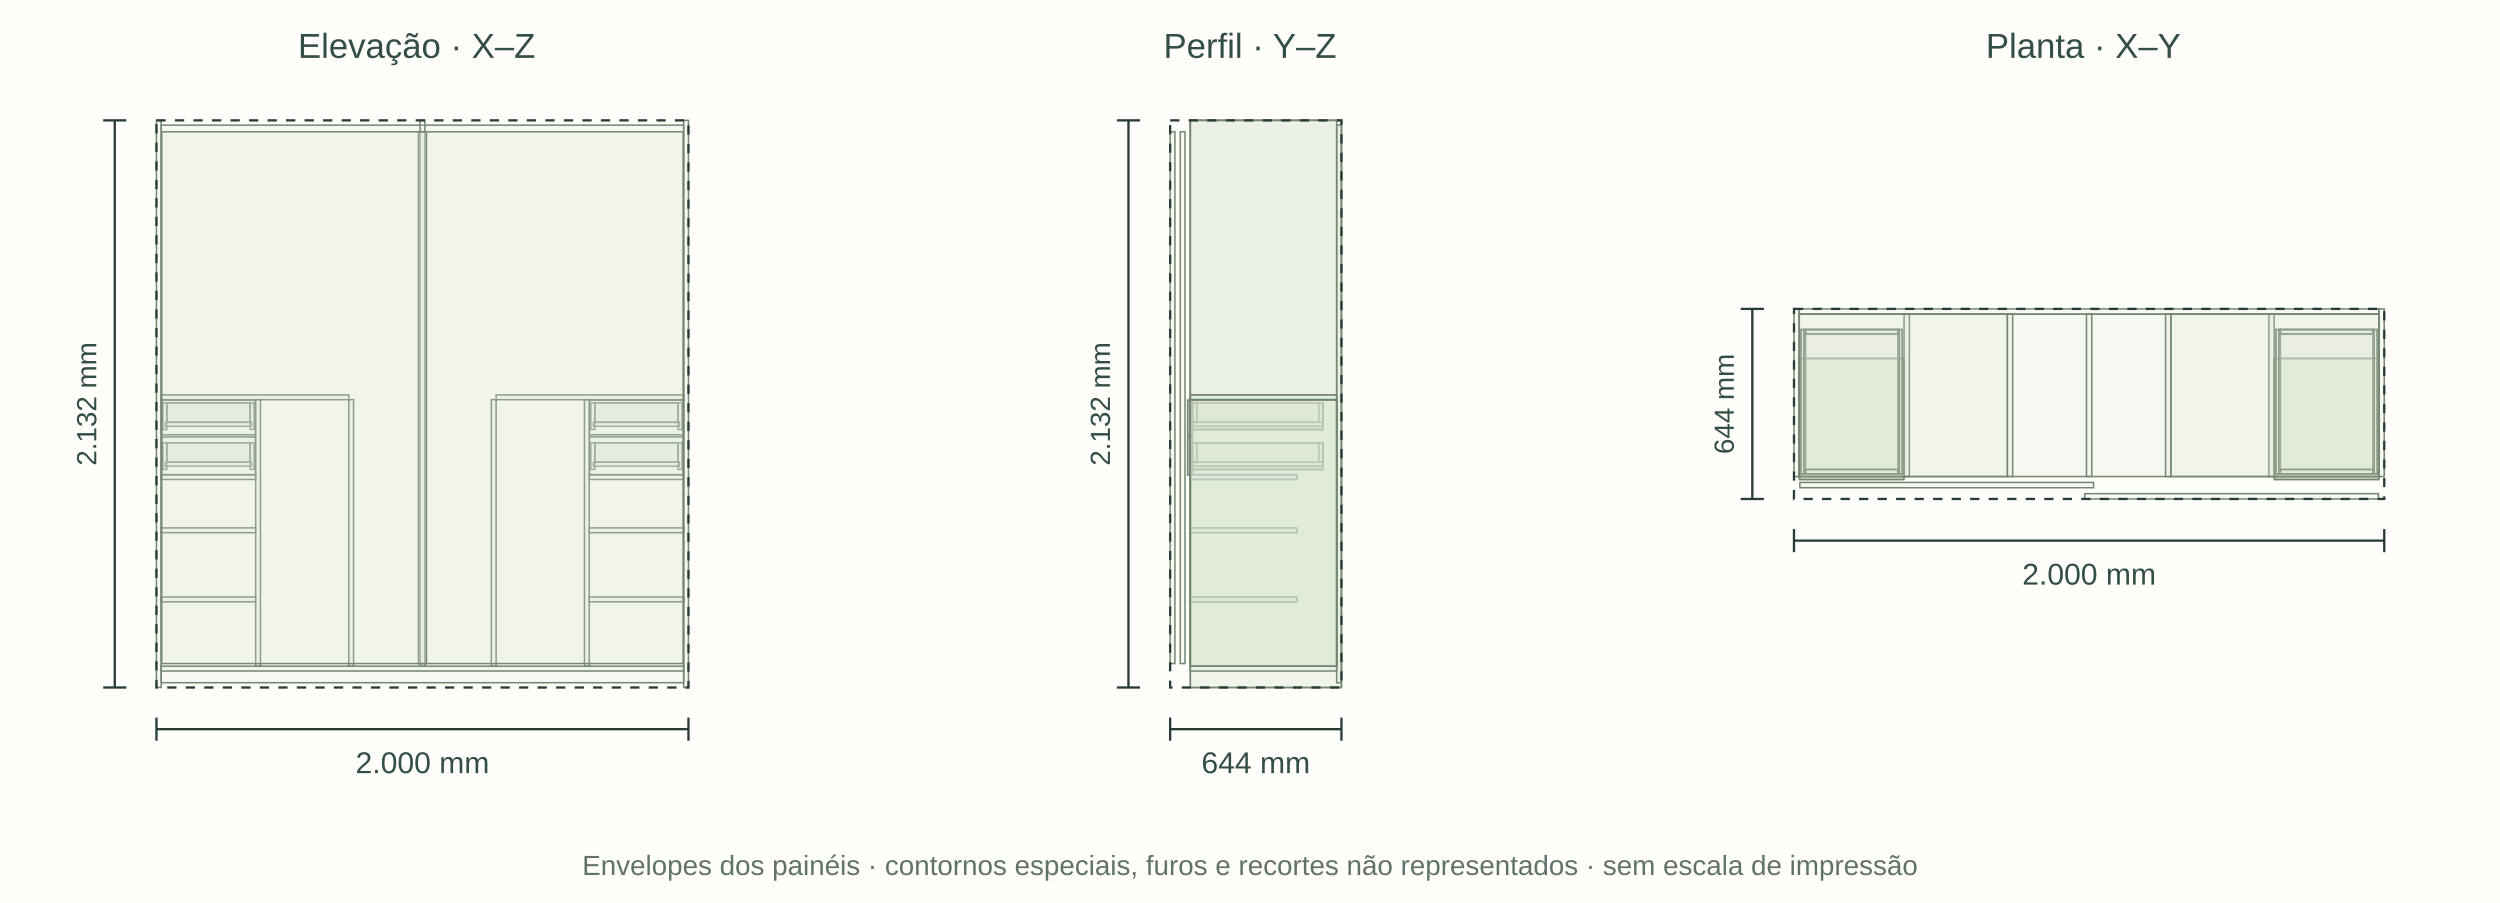
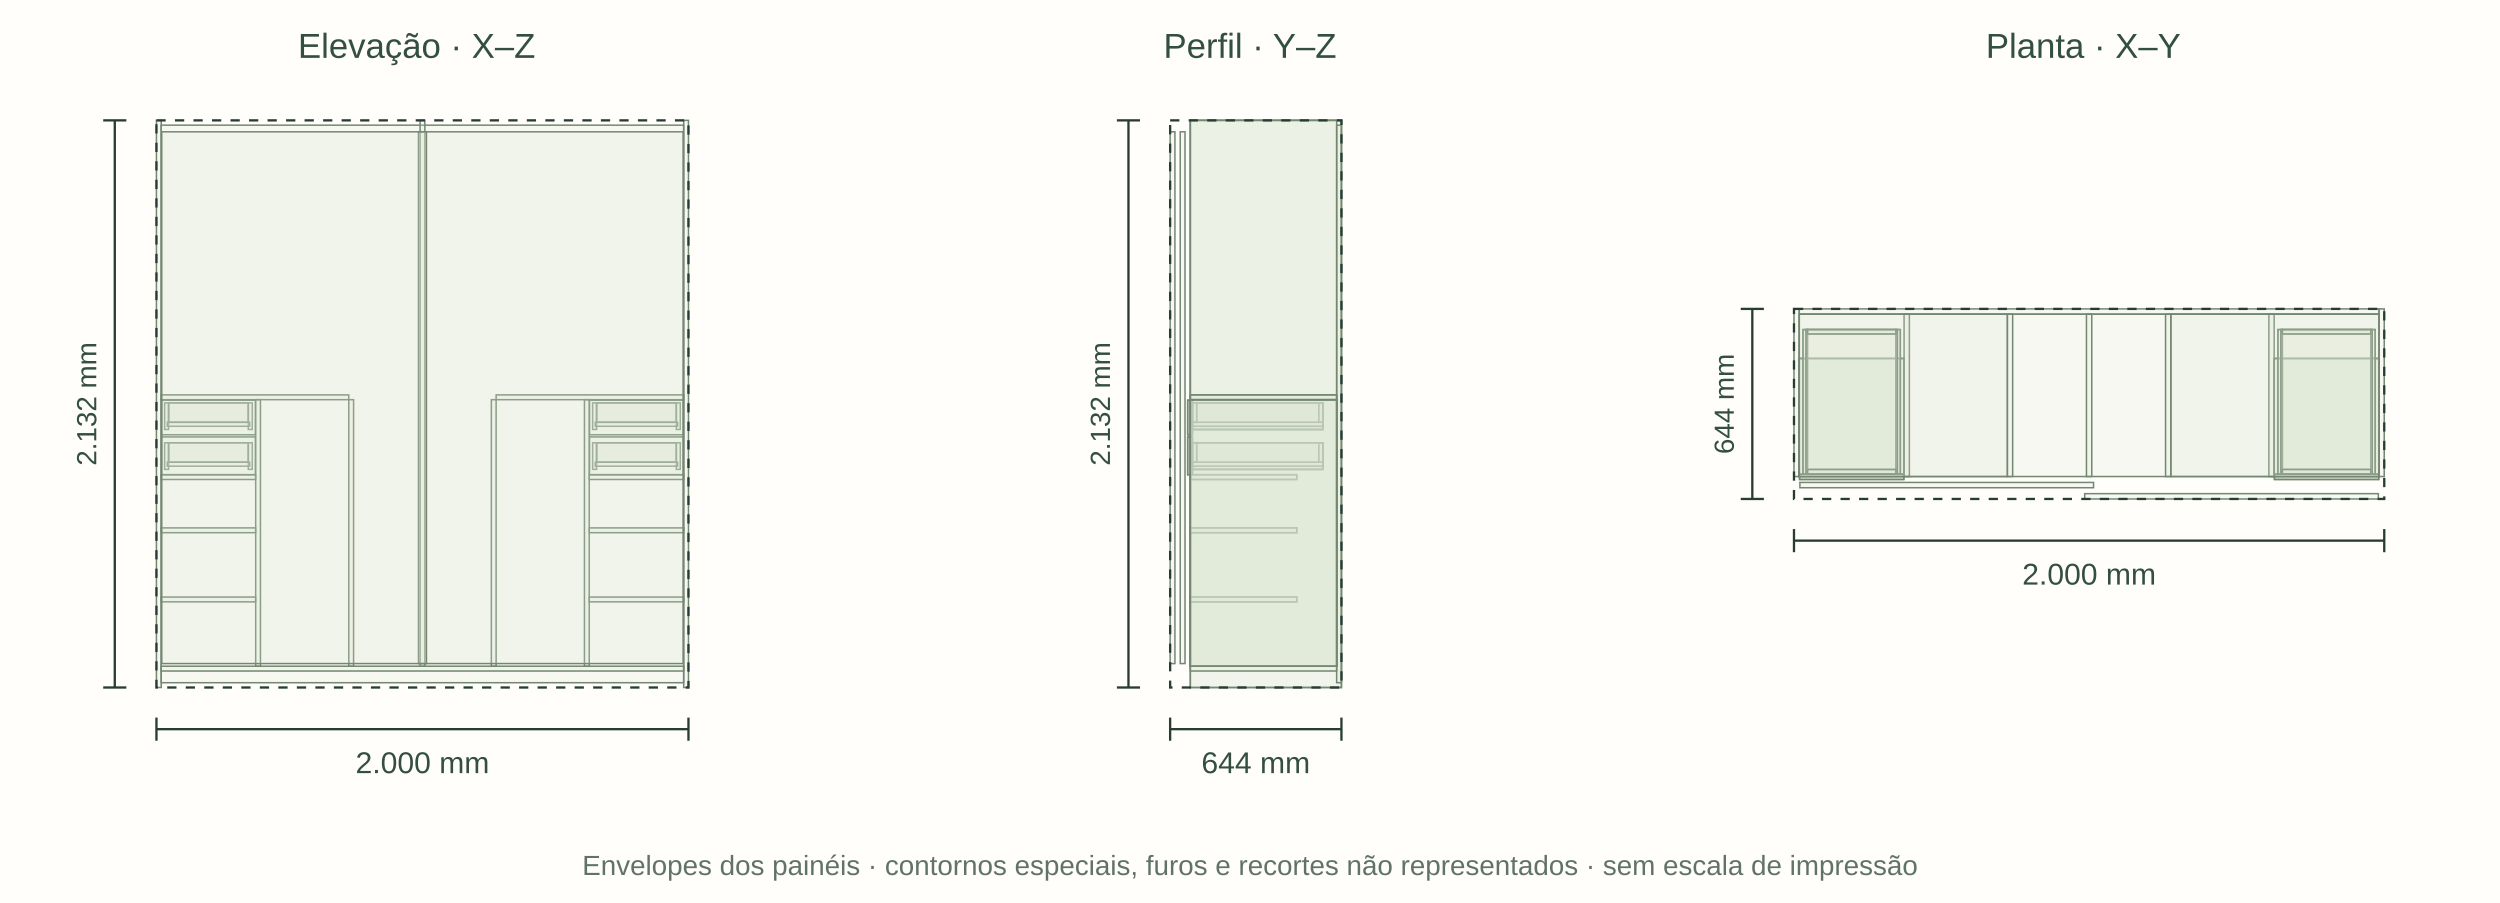
<svg xmlns="http://www.w3.org/2000/svg" viewBox="0 0 1080 390" role="img" aria-label="Esquemas de envelopes em três projeções, cotas nominais em milímetros">
  <rect width="1080" height="390" fill="#fffefa" />
  <g font-family="Arial" fill="#334e42">
    <text x="180" y="25" text-anchor="middle" font-size="15">Elevação · X–Z</text>
    <rect x="295.35" y="52.00" width="2.07" height="245.00" fill="#dce5d4" fill-opacity=".24" stroke="#738771" stroke-width=".65" />
    <rect x="67.58" y="52.00" width="2.07" height="245.00" fill="#dce5d4" fill-opacity=".24" stroke="#738771" stroke-width=".65" />
    <rect x="69.65" y="54.07" width="225.69" height="240.86" fill="#dce5d4" fill-opacity=".24" stroke="#738771" stroke-width=".65" />
    <rect x="69.65" y="287.81" width="225.69" height="2.07" fill="#dce5d4" fill-opacity=".24" stroke="#738771" stroke-width=".65" />
    <rect x="181.47" y="52.00" width="2.07" height="235.81" fill="#dce5d4" fill-opacity=".24" stroke="#738771" stroke-width=".65" />
    <rect x="254.55" y="257.93" width="40.80" height="2.07" fill="#dce5d4" fill-opacity=".24" stroke="#738771" stroke-width=".65" />
    <rect x="254.55" y="228.05" width="40.80" height="2.07" fill="#dce5d4" fill-opacity=".24" stroke="#738771" stroke-width=".65" />
    <rect x="254.55" y="205.07" width="40.80" height="2.07" fill="#dce5d4" fill-opacity=".24" stroke="#738771" stroke-width=".65" />
-     <rect x="292.93" y="191.28" width="1.72" height="11.49" fill="#dce5d4" fill-opacity=".24" stroke="#738771" stroke-width=".65" />
-     <rect x="255.24" y="191.28" width="1.72" height="11.49" fill="#dce5d4" fill-opacity=".24" stroke="#738771" stroke-width=".65" />
-     <rect x="256.39" y="199.67" width="37.12" height="1.72" fill="#dce5d4" fill-opacity=".24" stroke="#738771" stroke-width=".65" />
-     <rect x="256.97" y="191.28" width="35.97" height="8.39" fill="#dce5d4" fill-opacity=".24" stroke="#738771" stroke-width=".65" />
-     <rect x="256.97" y="191.28" width="35.97" height="8.39" fill="#dce5d4" fill-opacity=".24" stroke="#738771" stroke-width=".65" />
+     <rect x="292.16" y="191.28" width="1.72" height="11.49" fill="#dce5d4" fill-opacity=".24" stroke="#738771" stroke-width=".65" />
+     <rect x="256.01" y="191.28" width="1.72" height="11.49" fill="#dce5d4" fill-opacity=".24" stroke="#738771" stroke-width=".65" />
+     <rect x="257.16" y="199.67" width="35.58" height="1.72" fill="#dce5d4" fill-opacity=".24" stroke="#738771" stroke-width=".65" />
+     <rect x="257.74" y="191.28" width="34.43" height="8.39" fill="#dce5d4" fill-opacity=".24" stroke="#738771" stroke-width=".65" />
+     <rect x="257.74" y="191.28" width="34.43" height="8.39" fill="#dce5d4" fill-opacity=".24" stroke="#738771" stroke-width=".65" />
    <rect x="254.67" y="188.75" width="40.57" height="16.32" fill="#dce5d4" fill-opacity=".24" stroke="#738771" stroke-width=".65" />
-     <rect x="292.93" y="174.04" width="1.72" height="11.49" fill="#dce5d4" fill-opacity=".24" stroke="#738771" stroke-width=".65" />
-     <rect x="255.24" y="174.04" width="1.72" height="11.49" fill="#dce5d4" fill-opacity=".24" stroke="#738771" stroke-width=".65" />
-     <rect x="256.39" y="182.43" width="37.12" height="1.72" fill="#dce5d4" fill-opacity=".24" stroke="#738771" stroke-width=".65" />
-     <rect x="256.97" y="174.04" width="35.97" height="8.39" fill="#dce5d4" fill-opacity=".24" stroke="#738771" stroke-width=".65" />
-     <rect x="256.97" y="174.04" width="35.97" height="8.39" fill="#dce5d4" fill-opacity=".24" stroke="#738771" stroke-width=".65" />
+     <rect x="292.16" y="174.04" width="1.72" height="11.49" fill="#dce5d4" fill-opacity=".24" stroke="#738771" stroke-width=".65" />
+     <rect x="256.01" y="174.04" width="1.72" height="11.49" fill="#dce5d4" fill-opacity=".24" stroke="#738771" stroke-width=".65" />
+     <rect x="257.16" y="182.43" width="35.58" height="1.72" fill="#dce5d4" fill-opacity=".24" stroke="#738771" stroke-width=".65" />
+     <rect x="257.74" y="174.04" width="34.43" height="8.39" fill="#dce5d4" fill-opacity=".24" stroke="#738771" stroke-width=".65" />
+     <rect x="257.74" y="174.04" width="34.43" height="8.39" fill="#dce5d4" fill-opacity=".24" stroke="#738771" stroke-width=".65" />
    <rect x="254.67" y="172.89" width="40.57" height="14.94" fill="#dce5d4" fill-opacity=".24" stroke="#738771" stroke-width=".65" />
    <rect x="69.65" y="257.93" width="40.80" height="2.07" fill="#dce5d4" fill-opacity=".24" stroke="#738771" stroke-width=".65" />
    <rect x="69.65" y="228.05" width="40.80" height="2.07" fill="#dce5d4" fill-opacity=".24" stroke="#738771" stroke-width=".65" />
    <rect x="69.65" y="205.07" width="40.80" height="2.07" fill="#dce5d4" fill-opacity=".24" stroke="#738771" stroke-width=".65" />
-     <rect x="108.03" y="191.28" width="1.72" height="11.49" fill="#dce5d4" fill-opacity=".24" stroke="#738771" stroke-width=".65" />
-     <rect x="70.34" y="191.28" width="1.72" height="11.49" fill="#dce5d4" fill-opacity=".24" stroke="#738771" stroke-width=".65" />
-     <rect x="71.49" y="199.67" width="37.12" height="1.72" fill="#dce5d4" fill-opacity=".24" stroke="#738771" stroke-width=".65" />
-     <rect x="72.07" y="191.28" width="35.97" height="8.39" fill="#dce5d4" fill-opacity=".24" stroke="#738771" stroke-width=".65" />
-     <rect x="72.07" y="191.28" width="35.97" height="8.39" fill="#dce5d4" fill-opacity=".24" stroke="#738771" stroke-width=".65" />
+     <rect x="107.26" y="191.28" width="1.72" height="11.49" fill="#dce5d4" fill-opacity=".24" stroke="#738771" stroke-width=".65" />
+     <rect x="71.11" y="191.28" width="1.72" height="11.49" fill="#dce5d4" fill-opacity=".24" stroke="#738771" stroke-width=".65" />
+     <rect x="72.26" y="199.67" width="35.58" height="1.72" fill="#dce5d4" fill-opacity=".24" stroke="#738771" stroke-width=".65" />
+     <rect x="72.84" y="191.28" width="34.43" height="8.39" fill="#dce5d4" fill-opacity=".24" stroke="#738771" stroke-width=".65" />
+     <rect x="72.84" y="191.28" width="34.43" height="8.39" fill="#dce5d4" fill-opacity=".24" stroke="#738771" stroke-width=".65" />
    <rect x="69.77" y="188.75" width="40.57" height="16.32" fill="#dce5d4" fill-opacity=".24" stroke="#738771" stroke-width=".65" />
-     <rect x="108.03" y="174.04" width="1.72" height="11.49" fill="#dce5d4" fill-opacity=".24" stroke="#738771" stroke-width=".65" />
-     <rect x="70.34" y="174.04" width="1.72" height="11.49" fill="#dce5d4" fill-opacity=".24" stroke="#738771" stroke-width=".65" />
-     <rect x="71.49" y="182.43" width="37.12" height="1.72" fill="#dce5d4" fill-opacity=".24" stroke="#738771" stroke-width=".65" />
-     <rect x="72.07" y="174.04" width="35.97" height="8.39" fill="#dce5d4" fill-opacity=".24" stroke="#738771" stroke-width=".65" />
-     <rect x="72.07" y="174.04" width="35.97" height="8.39" fill="#dce5d4" fill-opacity=".24" stroke="#738771" stroke-width=".65" />
+     <rect x="107.26" y="174.04" width="1.72" height="11.49" fill="#dce5d4" fill-opacity=".24" stroke="#738771" stroke-width=".65" />
+     <rect x="71.11" y="174.04" width="1.72" height="11.49" fill="#dce5d4" fill-opacity=".24" stroke="#738771" stroke-width=".65" />
+     <rect x="72.26" y="182.43" width="35.58" height="1.72" fill="#dce5d4" fill-opacity=".24" stroke="#738771" stroke-width=".65" />
+     <rect x="72.84" y="174.04" width="34.43" height="8.39" fill="#dce5d4" fill-opacity=".24" stroke="#738771" stroke-width=".65" />
+     <rect x="72.84" y="174.04" width="34.43" height="8.39" fill="#dce5d4" fill-opacity=".24" stroke="#738771" stroke-width=".65" />
    <rect x="69.77" y="172.89" width="40.57" height="14.94" fill="#dce5d4" fill-opacity=".24" stroke="#738771" stroke-width=".65" />
    <rect x="252.48" y="172.66" width="2.07" height="115.15" fill="#dce5d4" fill-opacity=".24" stroke="#738771" stroke-width=".65" />
    <rect x="212.26" y="172.66" width="2.07" height="115.15" fill="#dce5d4" fill-opacity=".24" stroke="#738771" stroke-width=".65" />
    <rect x="150.67" y="172.66" width="2.07" height="115.15" fill="#dce5d4" fill-opacity=".24" stroke="#738771" stroke-width=".65" />
    <rect x="110.45" y="172.66" width="2.07" height="115.15" fill="#dce5d4" fill-opacity=".24" stroke="#738771" stroke-width=".65" />
    <rect x="214.33" y="170.59" width="81.02" height="2.07" fill="#dce5d4" fill-opacity=".24" stroke="#738771" stroke-width=".65" />
    <rect x="69.65" y="170.59" width="81.02" height="2.07" fill="#dce5d4" fill-opacity=".24" stroke="#738771" stroke-width=".65" />
    <rect x="180.78" y="56.94" width="114.34" height="229.72" fill="#dce5d4" fill-opacity=".24" stroke="#738771" stroke-width=".65" />
    <rect x="69.88" y="56.94" width="114.34" height="229.72" fill="#dce5d4" fill-opacity=".24" stroke="#738771" stroke-width=".65" />
    <rect x="67.58" y="52.00" width="229.83" height="245.00" fill="none" stroke="#263c35" stroke-dasharray="4 4" />
    <path d="M67.584,310.0v10 M67.584,315.0h229.831 m0,-5v10" stroke="#263c35" fill="none" />
    <text x="182.5" y="334.0" text-anchor="middle" font-size="13">2.000 mm</text>
    <path d="M44.584,52h10 M49.584,52v245 m-5,0h10" stroke="#263c35" fill="none" />
    <text transform="translate(41.58443,174.5) rotate(-90)" text-anchor="middle" font-size="12">2.132 mm</text>
  </g>
  <g font-family="Arial" fill="#334e42">
    <text x="540" y="25" text-anchor="middle" font-size="15">Perfil · Y–Z</text>
    <rect x="514.23" y="52.00" width="65.27" height="245.00" fill="#dce5d4" fill-opacity=".24" stroke="#738771" stroke-width=".65" />
    <rect x="514.23" y="52.00" width="65.27" height="245.00" fill="#dce5d4" fill-opacity=".24" stroke="#738771" stroke-width=".65" />
    <rect x="577.43" y="54.07" width="2.07" height="240.86" fill="#dce5d4" fill-opacity=".24" stroke="#738771" stroke-width=".65" />
    <rect x="514.23" y="287.81" width="63.20" height="2.07" fill="#dce5d4" fill-opacity=".24" stroke="#738771" stroke-width=".65" />
    <rect x="514.23" y="52.00" width="63.20" height="235.81" fill="#dce5d4" fill-opacity=".24" stroke="#738771" stroke-width=".65" />
    <rect x="514.23" y="257.93" width="45.97" height="2.07" fill="#dce5d4" fill-opacity=".24" stroke="#738771" stroke-width=".65" />
    <rect x="514.23" y="228.05" width="45.97" height="2.07" fill="#dce5d4" fill-opacity=".24" stroke="#738771" stroke-width=".65" />
    <rect x="514.23" y="205.07" width="45.97" height="2.07" fill="#dce5d4" fill-opacity=".24" stroke="#738771" stroke-width=".65" />
    <rect x="515.15" y="191.28" width="56.31" height="11.49" fill="#dce5d4" fill-opacity=".24" stroke="#738771" stroke-width=".65" />
    <rect x="515.15" y="191.28" width="56.31" height="11.49" fill="#dce5d4" fill-opacity=".24" stroke="#738771" stroke-width=".65" />
    <rect x="515.15" y="199.67" width="56.31" height="1.72" fill="#dce5d4" fill-opacity=".24" stroke="#738771" stroke-width=".65" />
    <rect x="569.73" y="191.28" width="1.72" height="8.39" fill="#dce5d4" fill-opacity=".24" stroke="#738771" stroke-width=".65" />
    <rect x="515.15" y="191.28" width="1.84" height="8.39" fill="#dce5d4" fill-opacity=".24" stroke="#738771" stroke-width=".65" />
    <rect x="513.08" y="188.75" width="2.07" height="16.32" fill="#dce5d4" fill-opacity=".24" stroke="#738771" stroke-width=".65" />
    <rect x="515.15" y="174.04" width="56.31" height="11.49" fill="#dce5d4" fill-opacity=".24" stroke="#738771" stroke-width=".65" />
    <rect x="515.15" y="174.04" width="56.31" height="11.49" fill="#dce5d4" fill-opacity=".24" stroke="#738771" stroke-width=".65" />
    <rect x="515.15" y="182.43" width="56.31" height="1.72" fill="#dce5d4" fill-opacity=".24" stroke="#738771" stroke-width=".65" />
    <rect x="569.73" y="174.04" width="1.72" height="8.39" fill="#dce5d4" fill-opacity=".24" stroke="#738771" stroke-width=".65" />
    <rect x="515.15" y="174.04" width="1.84" height="8.39" fill="#dce5d4" fill-opacity=".24" stroke="#738771" stroke-width=".65" />
    <rect x="513.08" y="172.89" width="2.07" height="14.94" fill="#dce5d4" fill-opacity=".24" stroke="#738771" stroke-width=".65" />
    <rect x="514.23" y="257.93" width="45.97" height="2.07" fill="#dce5d4" fill-opacity=".24" stroke="#738771" stroke-width=".65" />
    <rect x="514.23" y="228.05" width="45.97" height="2.07" fill="#dce5d4" fill-opacity=".24" stroke="#738771" stroke-width=".65" />
    <rect x="514.23" y="205.07" width="45.97" height="2.07" fill="#dce5d4" fill-opacity=".24" stroke="#738771" stroke-width=".65" />
    <rect x="515.15" y="191.28" width="56.31" height="11.49" fill="#dce5d4" fill-opacity=".24" stroke="#738771" stroke-width=".65" />
    <rect x="515.15" y="191.28" width="56.31" height="11.49" fill="#dce5d4" fill-opacity=".24" stroke="#738771" stroke-width=".65" />
    <rect x="515.15" y="199.67" width="56.31" height="1.72" fill="#dce5d4" fill-opacity=".24" stroke="#738771" stroke-width=".65" />
    <rect x="569.73" y="191.28" width="1.72" height="8.39" fill="#dce5d4" fill-opacity=".24" stroke="#738771" stroke-width=".65" />
    <rect x="515.15" y="191.28" width="1.84" height="8.39" fill="#dce5d4" fill-opacity=".24" stroke="#738771" stroke-width=".65" />
    <rect x="513.08" y="188.75" width="2.07" height="16.32" fill="#dce5d4" fill-opacity=".24" stroke="#738771" stroke-width=".65" />
    <rect x="515.15" y="174.04" width="56.31" height="11.49" fill="#dce5d4" fill-opacity=".24" stroke="#738771" stroke-width=".65" />
    <rect x="515.15" y="174.04" width="56.31" height="11.49" fill="#dce5d4" fill-opacity=".24" stroke="#738771" stroke-width=".65" />
    <rect x="515.15" y="182.43" width="56.31" height="1.72" fill="#dce5d4" fill-opacity=".24" stroke="#738771" stroke-width=".65" />
    <rect x="569.73" y="174.04" width="1.72" height="8.39" fill="#dce5d4" fill-opacity=".24" stroke="#738771" stroke-width=".65" />
    <rect x="515.15" y="174.04" width="1.84" height="8.39" fill="#dce5d4" fill-opacity=".24" stroke="#738771" stroke-width=".65" />
    <rect x="513.08" y="172.89" width="2.07" height="14.94" fill="#dce5d4" fill-opacity=".24" stroke="#738771" stroke-width=".65" />
    <rect x="514.23" y="172.66" width="63.20" height="115.15" fill="#dce5d4" fill-opacity=".24" stroke="#738771" stroke-width=".65" />
    <rect x="514.23" y="172.66" width="63.20" height="115.15" fill="#dce5d4" fill-opacity=".24" stroke="#738771" stroke-width=".65" />
    <rect x="514.23" y="172.66" width="63.20" height="115.15" fill="#dce5d4" fill-opacity=".24" stroke="#738771" stroke-width=".65" />
    <rect x="514.23" y="172.66" width="63.20" height="115.15" fill="#dce5d4" fill-opacity=".24" stroke="#738771" stroke-width=".65" />
    <rect x="514.23" y="170.59" width="63.20" height="2.07" fill="#dce5d4" fill-opacity=".24" stroke="#738771" stroke-width=".65" />
    <rect x="514.23" y="170.59" width="63.20" height="2.07" fill="#dce5d4" fill-opacity=".24" stroke="#738771" stroke-width=".65" />
    <rect x="505.50" y="56.94" width="2.07" height="229.72" fill="#dce5d4" fill-opacity=".24" stroke="#738771" stroke-width=".65" />
    <rect x="509.86" y="56.94" width="2.07" height="229.72" fill="#dce5d4" fill-opacity=".24" stroke="#738771" stroke-width=".65" />
    <rect x="505.50" y="52.00" width="74.01" height="245.00" fill="none" stroke="#263c35" stroke-dasharray="4 4" />
    <path d="M505.497,310.0v10 M505.497,315.0h74.006 m0,-5v10" stroke="#263c35" fill="none" />
    <text x="542.5" y="334.0" text-anchor="middle" font-size="13">644 mm</text>
    <path d="M482.497,52h10 M487.497,52v245 m-5,0h10" stroke="#263c35" fill="none" />
    <text transform="translate(479.4972,174.5) rotate(-90)" text-anchor="middle" font-size="12">2.132 mm</text>
  </g>
  <g font-family="Arial" fill="#334e42">
    <text x="900" y="25" text-anchor="middle" font-size="15">Planta · X–Y</text>
    <rect x="1027.70" y="133.44" width="2.29" height="72.42" fill="#dce5d4" fill-opacity=".24" stroke="#738771" stroke-width=".65" />
    <rect x="775.00" y="133.44" width="2.29" height="72.42" fill="#dce5d4" fill-opacity=".24" stroke="#738771" stroke-width=".65" />
    <rect x="777.29" y="133.44" width="250.41" height="2.29" fill="#dce5d4" fill-opacity=".24" stroke="#738771" stroke-width=".65" />
    <rect x="777.29" y="135.74" width="250.41" height="70.12" fill="#dce5d4" fill-opacity=".24" stroke="#738771" stroke-width=".65" />
    <rect x="901.35" y="135.74" width="2.29" height="70.12" fill="#dce5d4" fill-opacity=".24" stroke="#738771" stroke-width=".65" />
    <rect x="982.44" y="154.87" width="45.26" height="51.00" fill="#dce5d4" fill-opacity=".24" stroke="#738771" stroke-width=".65" />
    <rect x="982.44" y="154.87" width="45.26" height="51.00" fill="#dce5d4" fill-opacity=".24" stroke="#738771" stroke-width=".65" />
    <rect x="982.44" y="154.87" width="45.26" height="51.00" fill="#dce5d4" fill-opacity=".24" stroke="#738771" stroke-width=".65" />
-     <rect x="1025.03" y="142.37" width="1.91" height="62.48" fill="#dce5d4" fill-opacity=".24" stroke="#738771" stroke-width=".65" />
-     <rect x="983.21" y="142.37" width="1.91" height="62.48" fill="#dce5d4" fill-opacity=".24" stroke="#738771" stroke-width=".65" />
-     <rect x="984.48" y="142.37" width="41.18" height="62.48" fill="#dce5d4" fill-opacity=".24" stroke="#738771" stroke-width=".65" />
-     <rect x="985.12" y="142.37" width="39.91" height="1.91" fill="#dce5d4" fill-opacity=".24" stroke="#738771" stroke-width=".65" />
-     <rect x="985.12" y="202.81" width="39.91" height="2.04" fill="#dce5d4" fill-opacity=".24" stroke="#738771" stroke-width=".65" />
+     <rect x="1024.17" y="142.37" width="1.91" height="62.48" fill="#dce5d4" fill-opacity=".24" stroke="#738771" stroke-width=".65" />
+     <rect x="984.06" y="142.37" width="1.91" height="62.48" fill="#dce5d4" fill-opacity=".24" stroke="#738771" stroke-width=".65" />
+     <rect x="985.34" y="142.37" width="39.47" height="62.48" fill="#dce5d4" fill-opacity=".24" stroke="#738771" stroke-width=".65" />
+     <rect x="985.97" y="142.37" width="38.20" height="1.91" fill="#dce5d4" fill-opacity=".24" stroke="#738771" stroke-width=".65" />
+     <rect x="985.97" y="202.81" width="38.20" height="2.04" fill="#dce5d4" fill-opacity=".24" stroke="#738771" stroke-width=".65" />
    <rect x="982.57" y="204.84" width="45.01" height="2.29" fill="#dce5d4" fill-opacity=".24" stroke="#738771" stroke-width=".65" />
-     <rect x="1025.03" y="142.37" width="1.91" height="62.48" fill="#dce5d4" fill-opacity=".24" stroke="#738771" stroke-width=".65" />
-     <rect x="983.21" y="142.37" width="1.91" height="62.48" fill="#dce5d4" fill-opacity=".24" stroke="#738771" stroke-width=".65" />
-     <rect x="984.48" y="142.37" width="41.18" height="62.48" fill="#dce5d4" fill-opacity=".24" stroke="#738771" stroke-width=".65" />
-     <rect x="985.12" y="142.37" width="39.91" height="1.91" fill="#dce5d4" fill-opacity=".24" stroke="#738771" stroke-width=".65" />
-     <rect x="985.12" y="202.81" width="39.91" height="2.04" fill="#dce5d4" fill-opacity=".24" stroke="#738771" stroke-width=".65" />
+     <rect x="1024.17" y="142.37" width="1.91" height="62.48" fill="#dce5d4" fill-opacity=".24" stroke="#738771" stroke-width=".65" />
+     <rect x="984.06" y="142.37" width="1.91" height="62.48" fill="#dce5d4" fill-opacity=".24" stroke="#738771" stroke-width=".65" />
+     <rect x="985.34" y="142.37" width="39.47" height="62.48" fill="#dce5d4" fill-opacity=".24" stroke="#738771" stroke-width=".65" />
+     <rect x="985.97" y="142.37" width="38.20" height="1.91" fill="#dce5d4" fill-opacity=".24" stroke="#738771" stroke-width=".65" />
+     <rect x="985.97" y="202.81" width="38.20" height="2.04" fill="#dce5d4" fill-opacity=".24" stroke="#738771" stroke-width=".65" />
    <rect x="982.57" y="204.84" width="45.01" height="2.29" fill="#dce5d4" fill-opacity=".24" stroke="#738771" stroke-width=".65" />
    <rect x="777.29" y="154.87" width="45.26" height="51.00" fill="#dce5d4" fill-opacity=".24" stroke="#738771" stroke-width=".65" />
    <rect x="777.29" y="154.87" width="45.26" height="51.00" fill="#dce5d4" fill-opacity=".24" stroke="#738771" stroke-width=".65" />
    <rect x="777.29" y="154.87" width="45.26" height="51.00" fill="#dce5d4" fill-opacity=".24" stroke="#738771" stroke-width=".65" />
-     <rect x="819.88" y="142.37" width="1.91" height="62.48" fill="#dce5d4" fill-opacity=".24" stroke="#738771" stroke-width=".65" />
-     <rect x="778.06" y="142.37" width="1.91" height="62.48" fill="#dce5d4" fill-opacity=".24" stroke="#738771" stroke-width=".65" />
-     <rect x="779.34" y="142.37" width="41.18" height="62.48" fill="#dce5d4" fill-opacity=".24" stroke="#738771" stroke-width=".65" />
-     <rect x="779.97" y="142.37" width="39.91" height="1.91" fill="#dce5d4" fill-opacity=".24" stroke="#738771" stroke-width=".65" />
-     <rect x="779.97" y="202.81" width="39.91" height="2.04" fill="#dce5d4" fill-opacity=".24" stroke="#738771" stroke-width=".65" />
+     <rect x="819.03" y="142.37" width="1.91" height="62.48" fill="#dce5d4" fill-opacity=".24" stroke="#738771" stroke-width=".65" />
+     <rect x="778.91" y="142.37" width="1.91" height="62.48" fill="#dce5d4" fill-opacity=".24" stroke="#738771" stroke-width=".65" />
+     <rect x="780.19" y="142.37" width="39.47" height="62.48" fill="#dce5d4" fill-opacity=".24" stroke="#738771" stroke-width=".65" />
+     <rect x="780.83" y="142.37" width="38.20" height="1.91" fill="#dce5d4" fill-opacity=".24" stroke="#738771" stroke-width=".65" />
+     <rect x="780.83" y="202.81" width="38.20" height="2.04" fill="#dce5d4" fill-opacity=".24" stroke="#738771" stroke-width=".65" />
    <rect x="777.42" y="204.84" width="45.01" height="2.29" fill="#dce5d4" fill-opacity=".24" stroke="#738771" stroke-width=".65" />
-     <rect x="819.88" y="142.37" width="1.91" height="62.48" fill="#dce5d4" fill-opacity=".24" stroke="#738771" stroke-width=".65" />
-     <rect x="778.06" y="142.37" width="1.91" height="62.48" fill="#dce5d4" fill-opacity=".24" stroke="#738771" stroke-width=".65" />
-     <rect x="779.34" y="142.37" width="41.18" height="62.48" fill="#dce5d4" fill-opacity=".24" stroke="#738771" stroke-width=".65" />
-     <rect x="779.97" y="142.37" width="39.91" height="1.91" fill="#dce5d4" fill-opacity=".24" stroke="#738771" stroke-width=".65" />
-     <rect x="779.97" y="202.81" width="39.91" height="2.04" fill="#dce5d4" fill-opacity=".24" stroke="#738771" stroke-width=".65" />
+     <rect x="819.03" y="142.37" width="1.91" height="62.48" fill="#dce5d4" fill-opacity=".24" stroke="#738771" stroke-width=".65" />
+     <rect x="778.91" y="142.37" width="1.91" height="62.48" fill="#dce5d4" fill-opacity=".24" stroke="#738771" stroke-width=".65" />
+     <rect x="780.19" y="142.37" width="39.47" height="62.48" fill="#dce5d4" fill-opacity=".24" stroke="#738771" stroke-width=".65" />
+     <rect x="780.83" y="142.37" width="38.20" height="1.91" fill="#dce5d4" fill-opacity=".24" stroke="#738771" stroke-width=".65" />
+     <rect x="780.83" y="202.81" width="38.20" height="2.04" fill="#dce5d4" fill-opacity=".24" stroke="#738771" stroke-width=".65" />
    <rect x="777.42" y="204.84" width="45.01" height="2.29" fill="#dce5d4" fill-opacity=".24" stroke="#738771" stroke-width=".65" />
    <rect x="980.15" y="135.74" width="2.29" height="70.12" fill="#dce5d4" fill-opacity=".24" stroke="#738771" stroke-width=".65" />
    <rect x="935.52" y="135.74" width="2.29" height="70.12" fill="#dce5d4" fill-opacity=".24" stroke="#738771" stroke-width=".65" />
    <rect x="867.18" y="135.74" width="2.29" height="70.12" fill="#dce5d4" fill-opacity=".24" stroke="#738771" stroke-width=".65" />
    <rect x="822.56" y="135.74" width="2.29" height="70.12" fill="#dce5d4" fill-opacity=".24" stroke="#738771" stroke-width=".65" />
    <rect x="937.82" y="135.74" width="89.89" height="70.12" fill="#dce5d4" fill-opacity=".24" stroke="#738771" stroke-width=".65" />
    <rect x="777.29" y="135.74" width="89.89" height="70.12" fill="#dce5d4" fill-opacity=".24" stroke="#738771" stroke-width=".65" />
    <rect x="900.59" y="213.26" width="126.86" height="2.30" fill="#dce5d4" fill-opacity=".24" stroke="#738771" stroke-width=".65" />
    <rect x="777.55" y="208.41" width="126.86" height="2.29" fill="#dce5d4" fill-opacity=".24" stroke="#738771" stroke-width=".65" />
    <rect x="775.00" y="133.44" width="255.00" height="82.11" fill="none" stroke="#263c35" stroke-dasharray="4 4" />
    <path d="M775.0,228.555v10 M775.0,233.555h255.0 m0,-5v10" stroke="#263c35" fill="none" />
    <text x="902.5" y="252.555" text-anchor="middle" font-size="13">2.000 mm</text>
    <path d="M752.0,133.445h10 M757.0,133.445v82.11 m-5,0h10" stroke="#263c35" fill="none" />
    <text transform="translate(749.0,174.5) rotate(-90)" text-anchor="middle" font-size="12">644 mm</text>
  </g>
  <text x="540" y="378" text-anchor="middle" font-family="Arial" font-size="12" fill="#617269">Envelopes dos painéis · contornos especiais, furos e recortes não representados · sem escala de impressão</text>
</svg>
